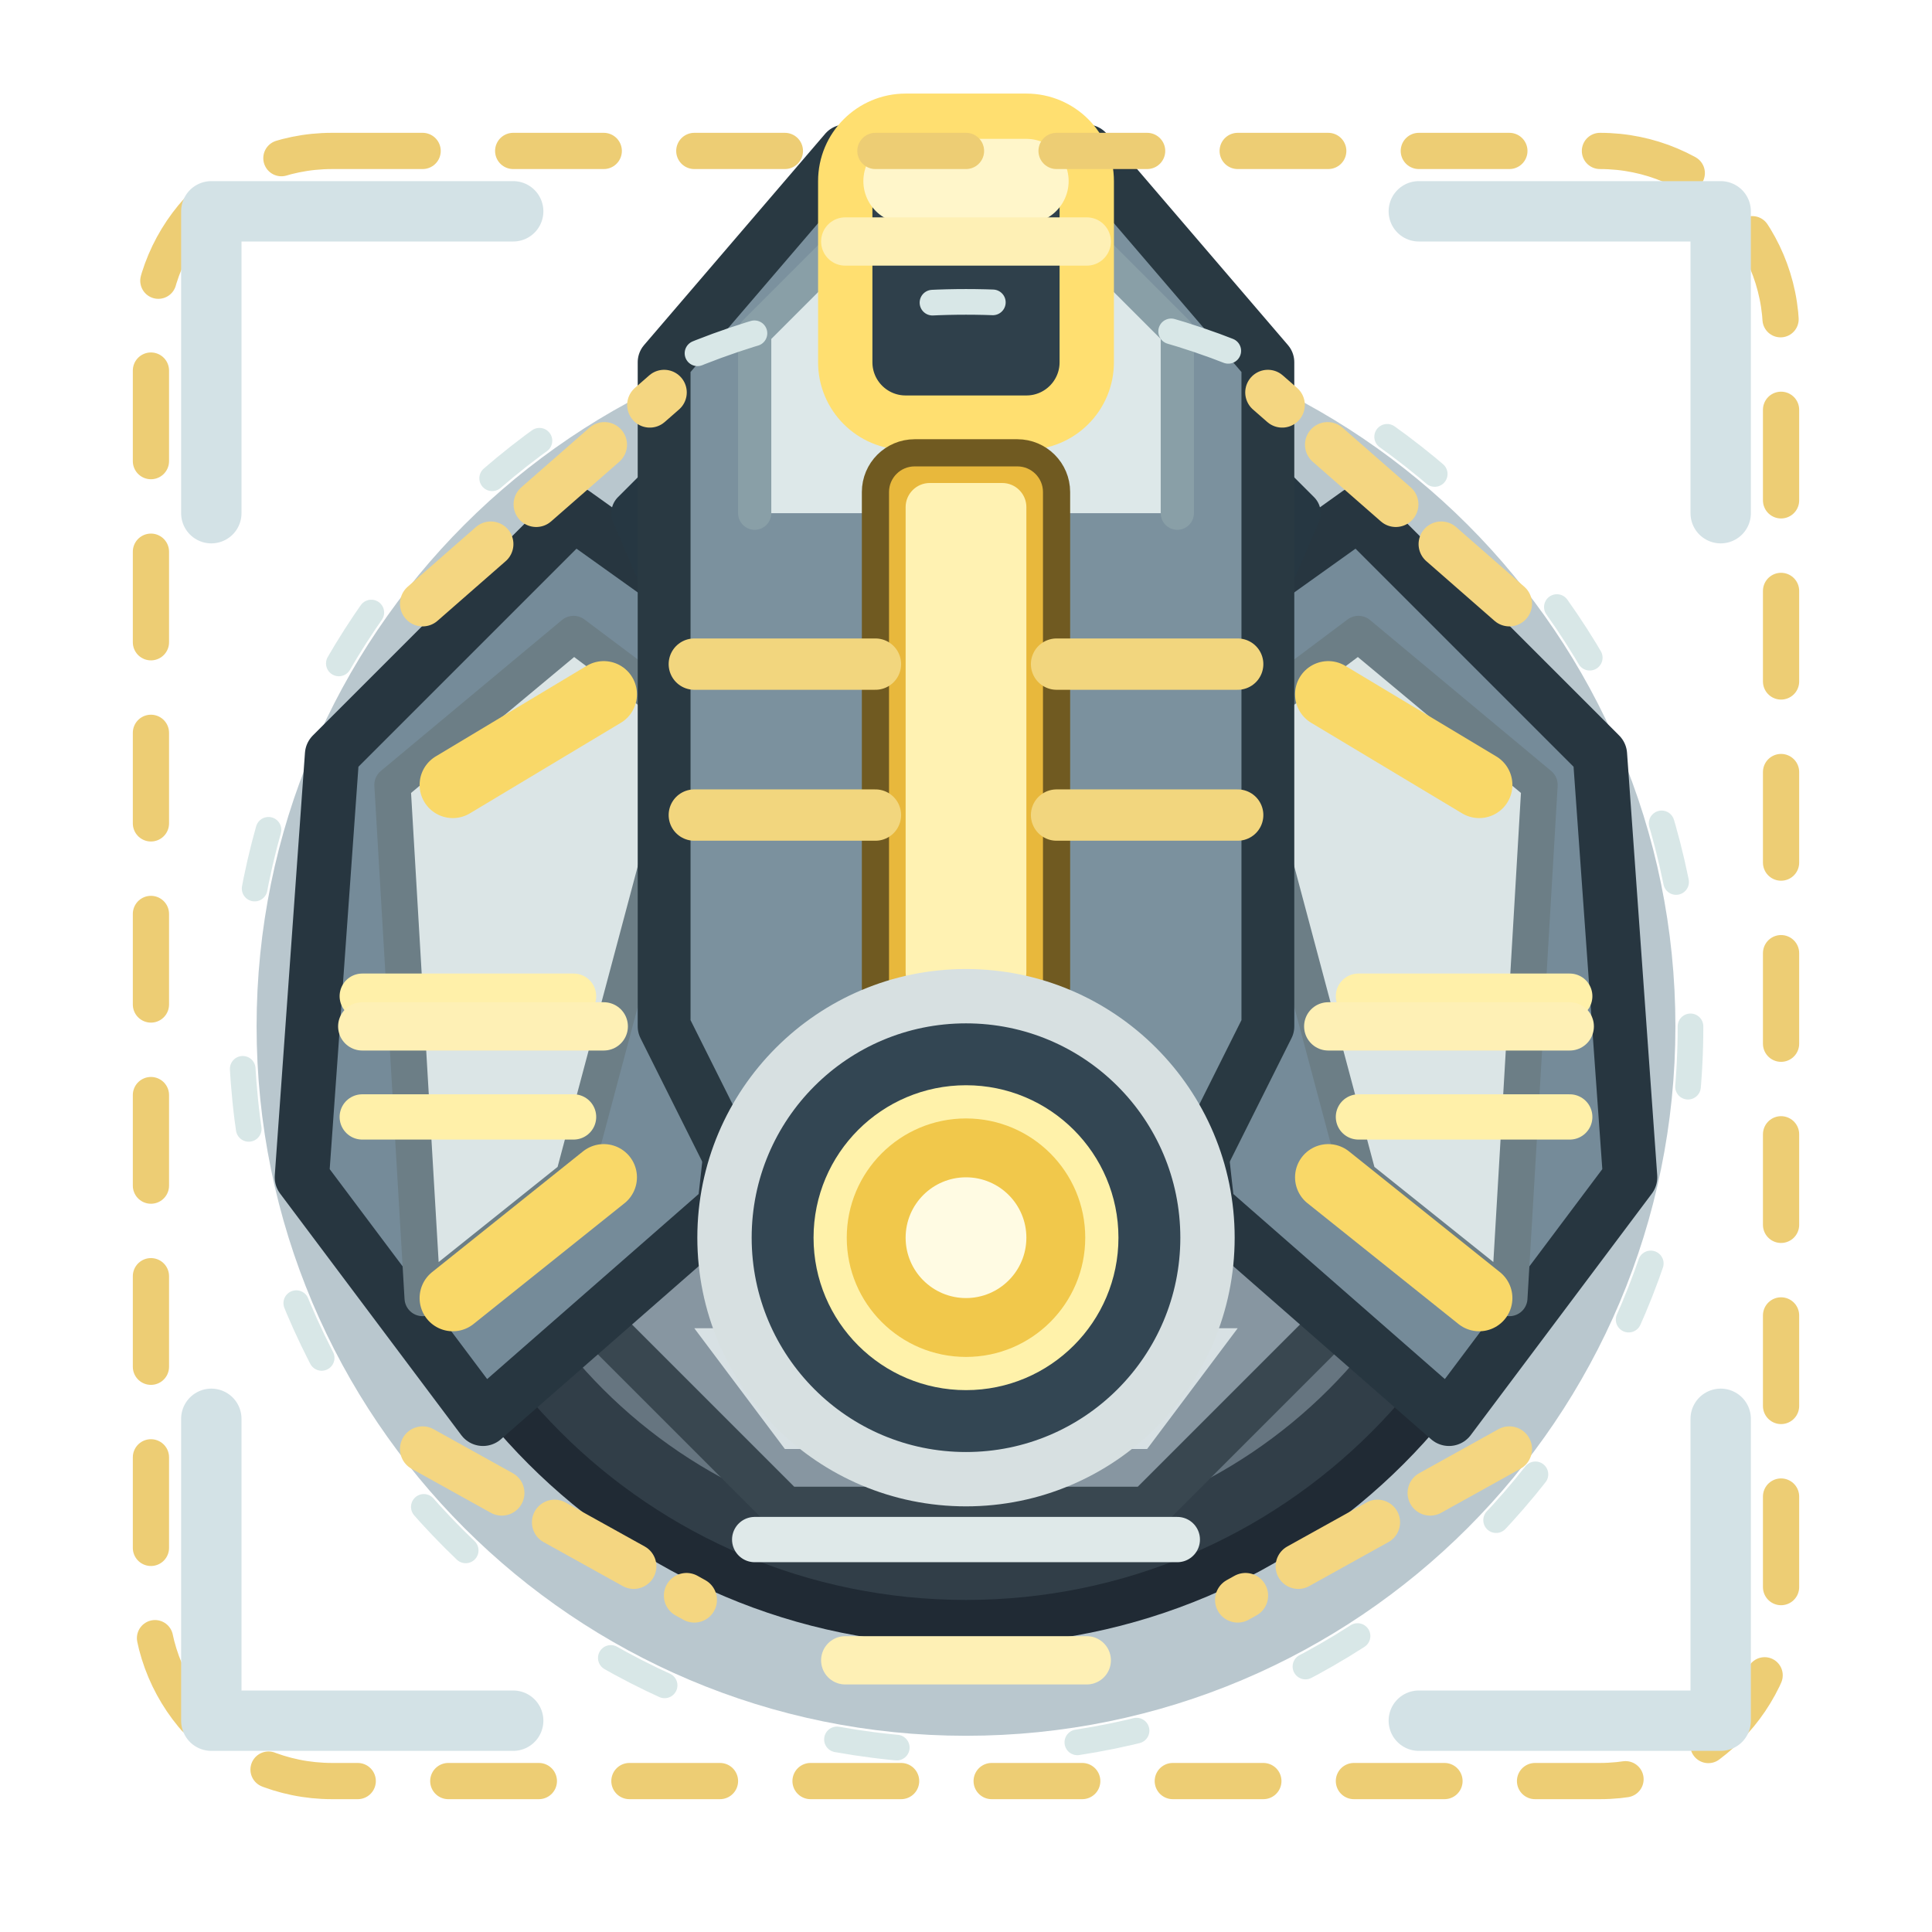
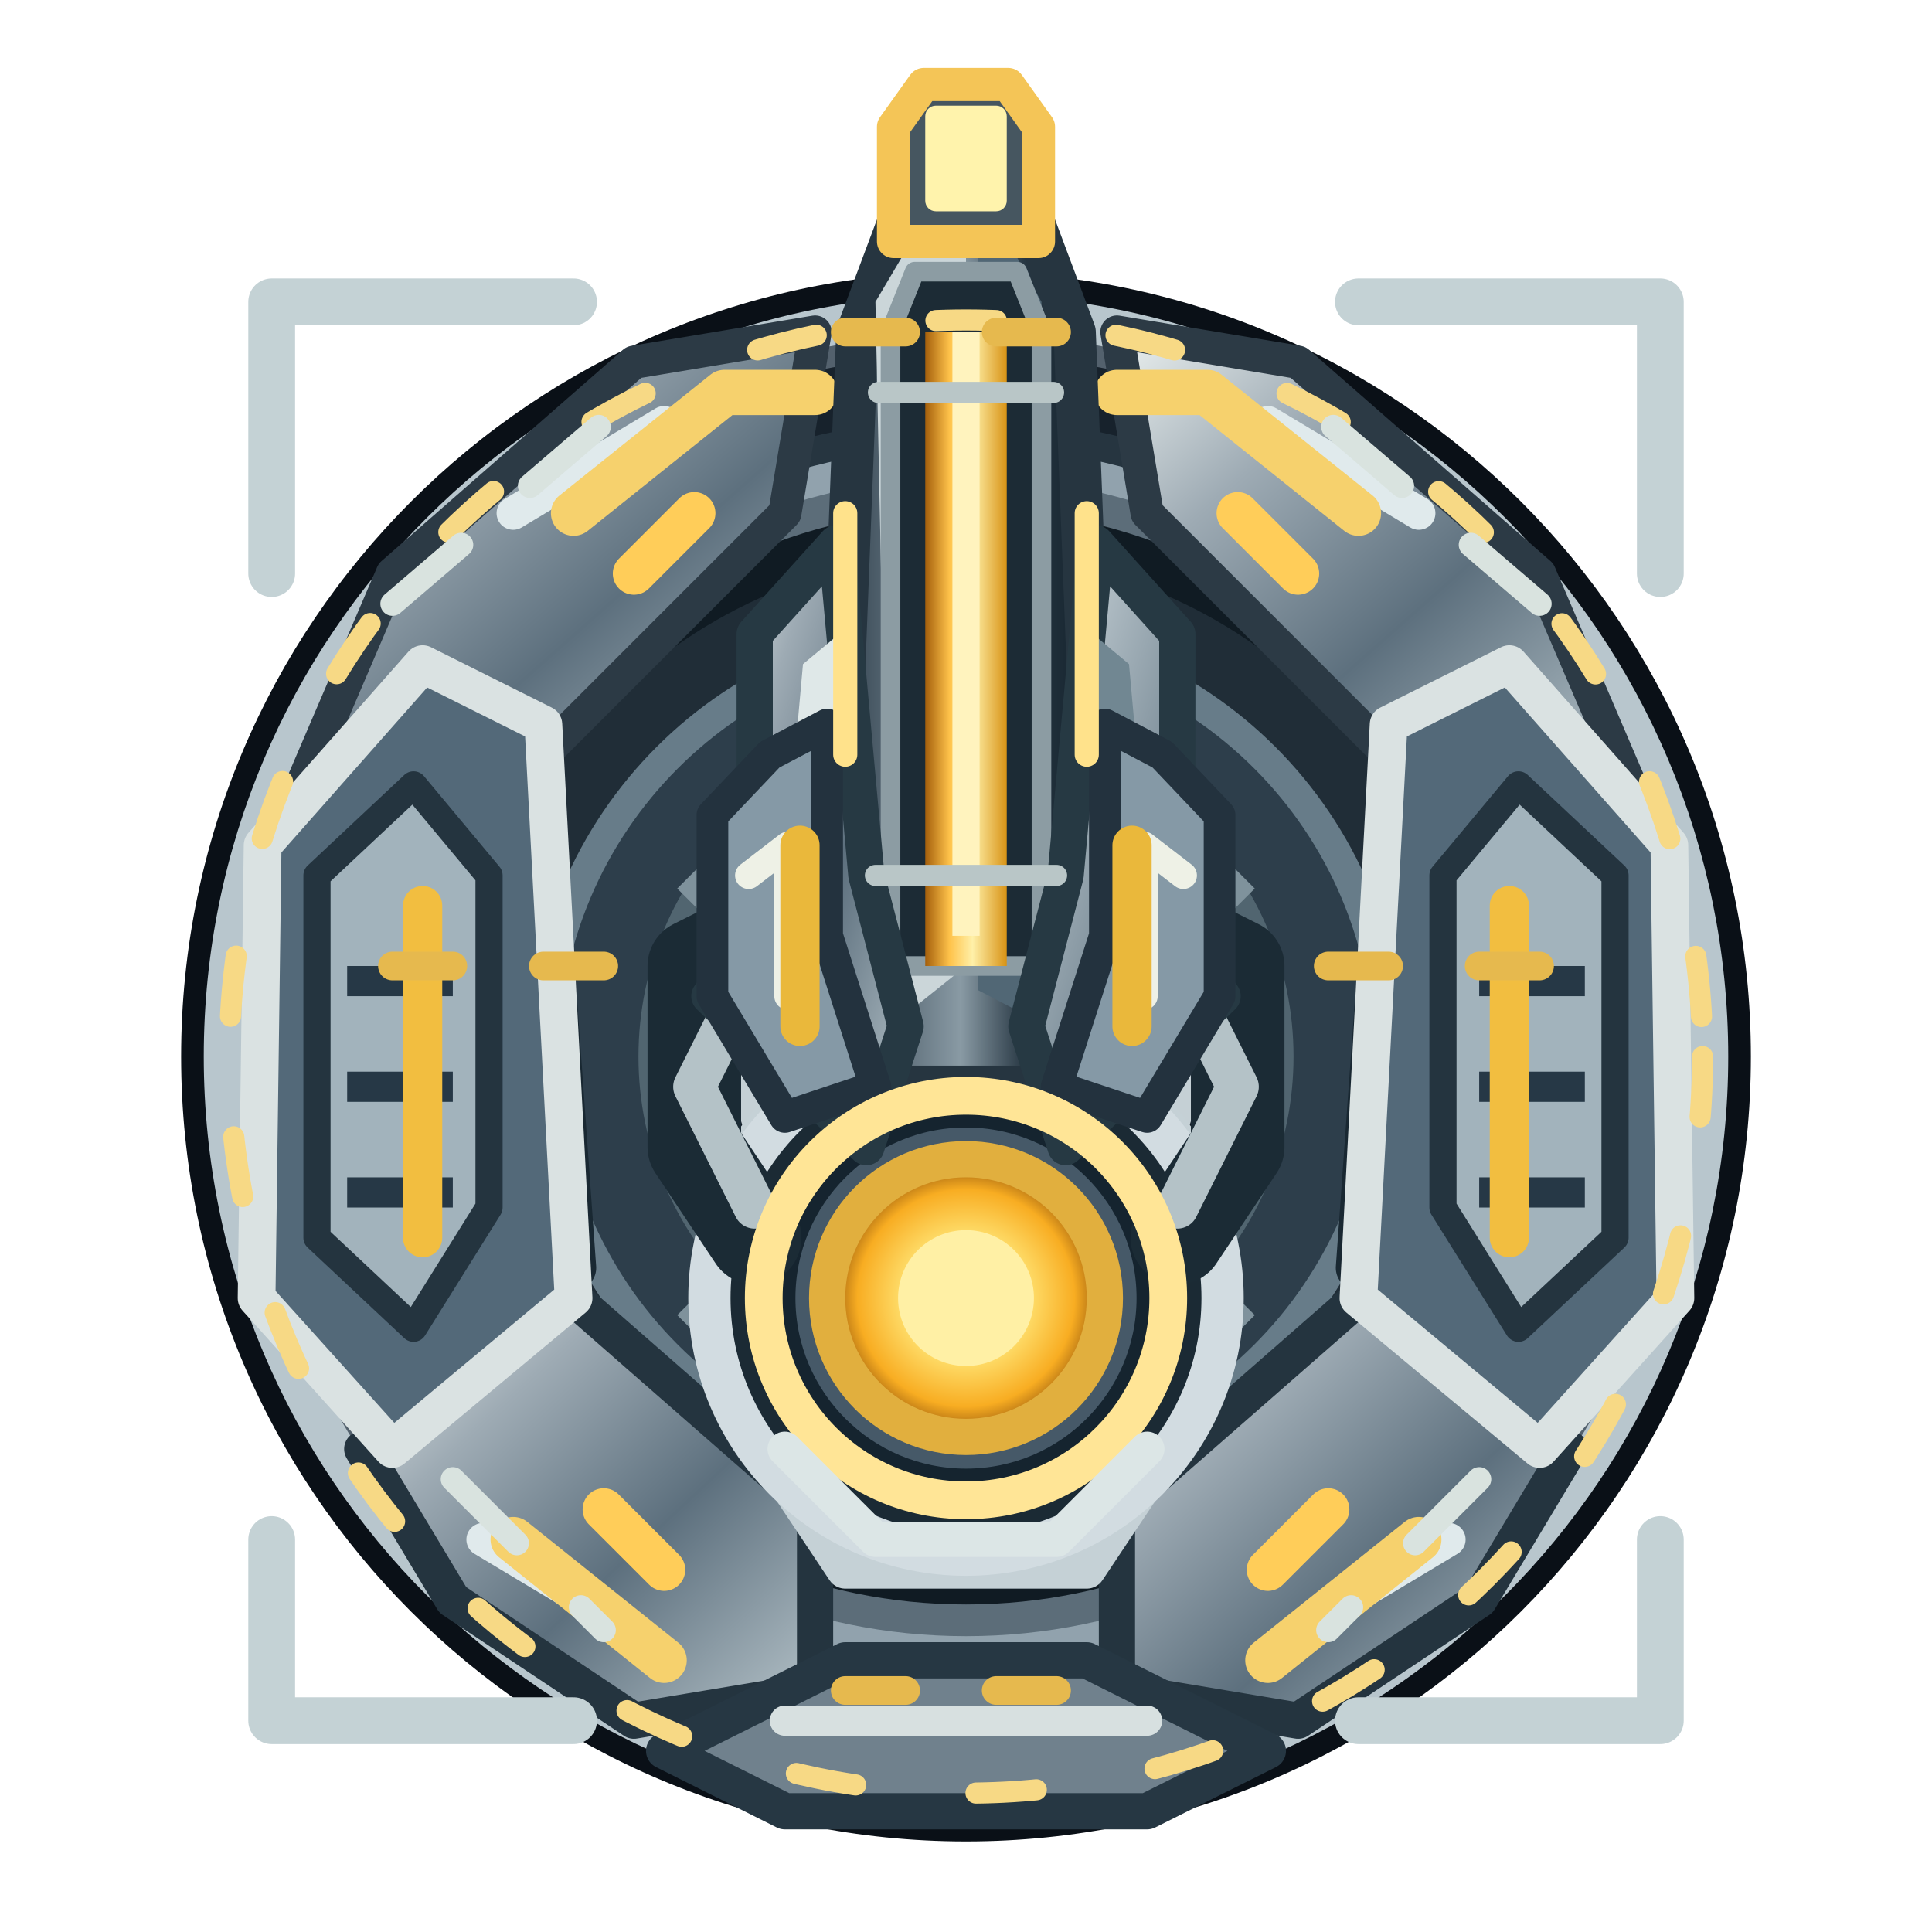
<svg xmlns="http://www.w3.org/2000/svg" width="64" height="64" viewBox="0 0 64 64">
-   <circle cx="32" cy="34" r="22" fill="#202a34" stroke="#b9c7ce" stroke-width="3" />
-   <circle cx="32" cy="34" r="18" fill="#667580" stroke="#313e48" stroke-width="2" />
-   <path d="M14 27l6-6 7 6-3 12-6 6-5-8z M50 27l-6-6-7 6 3 12 6 6 5-8z" fill="#93a1ac" stroke="#3c4954" stroke-width="1.5" />
-   <path d="M15 31l5-5 3 4-2 7-5 3z M49 31l-5-5-3 4 2 7 5 3z" fill="#d2dce0" />
-   <path d="M18 42l8 8h12l8-8-5-5H23z" fill="#8796a1" stroke="#394750" stroke-width="1.5" />
-   <path d="M26 48h12l3-4H23z" fill="#d8e1e4" />
-   <path d="M23 35V12L29 5h6l6 7v23l-9 8z" fill="#c4d0d6" stroke="#35424c" stroke-width="2" stroke-linejoin="round" />
-   <path d="M26 13l5-6v29l-5-4z" fill="#ecf1f2" />
-   <path d="M37 10l2 4v18l-6 4V7z" fill="#788a97" />
-   <path d="M29 13V7h6v6z" fill="#f5d95b" stroke="#6c601f" stroke-width="1" />
-   <path d="M30 4h4l2 5h-8z" fill="#fff1a1" stroke="#d8a928" stroke-width="1" />
-   <rect x="29.5" y="14" width="5" height="17" rx="1" fill="#e1aa22" />
-   <rect x="30.5" y="15" width="3" height="14" rx="0.5" fill="#fff2a3" />
-   <path d="M23 20h4v3h-4z M37 20h4v3h-4z M25 35l7 5 7-5" fill="#f1c843" stroke="#70571e" stroke-width="1" />
-   <circle cx="32" cy="41" r="5" fill="#37444f" stroke="#d2dde1" stroke-width="1.5" />
-   <circle cx="32" cy="41" r="2.7" fill="#f1cd49" />
-   <circle cx="32" cy="41" r="1.2" fill="#fff5bd" />
-   <path d="M13 33h5M46 33h5" stroke="#ffda57" stroke-width="2" stroke-linecap="round" />
+   <defs>
+     <linearGradient id="silver" x1="0" y1="0" x2="1" y2="1">
+       <stop offset="0" stop-color="#edf2f1" />
+       <stop offset=".28" stop-color="#9eabb4" />
+       <stop offset=".6" stop-color="#5d707e" />
+       <stop offset="1" stop-color="#b8c5cb" />
+     </linearGradient>
+     <linearGradient id="edge" x1="0" y1="0" x2="1" y2="1">
+       <stop offset="0" stop-color="#d8e1e5" />
+       <stop offset=".52" stop-color="#82939e" />
+       <stop offset="1" stop-color="#485c69" />
+     </linearGradient>
+     <linearGradient id="darkRail" x1="0" y1="0" x2="1" y2="0">
+       <stop offset="0" stop-color="#2d3d4a" />
+       <stop offset=".48" stop-color="#899aa4" />
+       <stop offset=".72" stop-color="#273743" />
+       <stop offset="1" stop-color="#111f29" />
+     </linearGradient>
+     <linearGradient id="amber" x1="0" y1="0" x2="1" y2="0">
+       <stop offset="0" stop-color="#a45f0b" />
+       <stop offset=".3" stop-color="#ffc34b" />
+       <stop offset=".58" stop-color="#fff0a8" />
+       <stop offset="1" stop-color="#d89316" />
+     </linearGradient>
+     <radialGradient id="reactor">
+       <stop offset="0" stop-color="#fff7cc" />
+       <stop offset=".42" stop-color="#ffe373" />
+       <stop offset=".78" stop-color="#f8ad22" />
+       <stop offset="1" stop-color="#8b500c" />
+     </radialGradient>
+   </defs>
+   <g stroke-linejoin="round">
+     <circle cx="32" cy="35" r="26" fill="#0a1017" />
+     <circle cx="32" cy="35" r="24.6" fill="#53616d" stroke="#b8c6cd" stroke-width="1.3" />
+     <circle cx="32" cy="35" r="22.2" fill="#263540" stroke="#17222c" stroke-width="2.1" />
+     <circle cx="32" cy="35" r="19.7" fill="#5c6d79" stroke="#91a2ad" stroke-width="1" />
+     <circle cx="32" cy="35" r="17.4" fill="#202d37" stroke="#101b23" stroke-width="1.5" />
+     <circle cx="32" cy="35" r="14" fill="#2d3e4b" stroke="#677c89" stroke-width="1" />
+     <circle cx="32" cy="35" r="10.2" fill="#101c26" stroke="#516570" stroke-width="1.3" />
+     <path d="M10 26L13 19L21 12L27 11L26 17L17 26Z" fill="url(#silver)" stroke="#2c3a45" stroke-width="1.1" />
+     <path d="M54 26L51 19L43 12L37 11L38 17L47 26Z" fill="url(#silver)" stroke="#2c3a45" stroke-width="1.1" />
+     <path d="M9 29L13 25L18 28L19 42L14 46L9 42Z" fill="url(#edge)" stroke="#192832" stroke-width="1.5" />
+     <path d="M55 29L51 25L46 28L45 42L50 46L55 42Z" fill="url(#edge)" stroke="#192832" stroke-width="1.5" />
+     <path d="M12 48L19 43L27 50L27 56L21 57L15 53Z" fill="url(#silver)" stroke="#24343f" stroke-width="1.2" />
+     <path d="M52 48L45 43L37 50L37 56L43 57L49 53Z" fill="url(#silver)" stroke="#24343f" stroke-width="1.2" />
+     <path d="M28 55H36L42 58L38 60H26L22 58Z" fill="#70818d" stroke="#263743" stroke-width="1.2" />
+     <path d="M12 29L14 27L17 30V41L14 44L12 41Z M52 29L50 27L47 30V41L50 44L52 41Z" fill="#394a57" />
+     <path d="M17 17L22 14M47 17L42 14M16 51L21 54M48 51L43 54" stroke="#e0eaec" stroke-width="1.1" stroke-linecap="round" />
+     <path d="M17 32V38M47 32V38" stroke="#152630" stroke-width="2.5" />
+     <path d="M16.5 34.8V38.1M47.5 34.8V38.1" stroke="#f4bf34" stroke-width="1.9" stroke-linecap="round" />
+     <path d="M21 19L23 17M43 19L41 17M20 50L22 52M44 50L42 52" stroke="#ffcd59" stroke-width="1.4" stroke-linecap="round" />
+     <path d="M28 13H36M26 57H38" stroke="#d7e0e0" stroke-width="1" stroke-linecap="round" />
+     <path d="M23 30L25 28M41 30L39 28M23 43L25 45M41 43L39 45" stroke="#7f929c" stroke-width="1.6" />
+     <circle cx="32" cy="35" r="7.2" fill="#293946" stroke="#c5d0d5" stroke-width="1.1" />
+     <circle cx="32" cy="35" r="4.5" fill="#182731" stroke="#8197a2" stroke-width="1" />
+   </g>
+   <g stroke-linejoin="round">
+     <path d="M8.7 28L14 22L18 24L19 43L13 48L8.5 43Z M55.3 28L50 22L46 24L45 43L51 48L55.5 43Z" fill="#536979" stroke="#dae2e2" stroke-width="1.25" />
+     <path d="M10.5 29L13.7 26L16.2 29V40L13.7 44L10.5 41Z M53.5 29L50.3 26L47.8 29V40L50.3 44L53.5 41Z" fill="#a2b3bc" stroke="#24343f" stroke-width=".9" />
+     <path d="M11.5 32.5H15M11.5 36H15M11.5 39.5H15M49 32.5H52.5M49 36H52.5M49 39.5H52.5" stroke="#263846" stroke-width="1" />
+     <path d="M14 30V41M50 30V41" stroke="#f2be40" stroke-width="1.3" stroke-linecap="round" />
+     <path d="M19 17L24 13H27M45 17L40 13H37M17 51L22 55M47 51L42 55" fill="none" stroke="#f6d16d" stroke-width="1.5" stroke-linecap="round" />
+   </g>
  <g stroke-linejoin="round" stroke-linecap="round">
-     <path d="M11 25L19 17L26 22L24 40L16 47L10 39z M53 25L45 17L38 22L40 40L48 47L54 39z" fill="#758b99" stroke="#273640" stroke-width="1.8" />
-     <path d="M13 26l6-5 4 3-4 15-5 4z M51 26l-6-5-4 3 4 15 5 4z" fill="#dbe5e6" stroke="#6c7e86" stroke-width="1.2" />
-     <path d="M15 26l5-3M49 26l-5-3M15 43l5-4M49 43l-5-4" stroke="#f9d868" stroke-width="2.2" />
-     <path d="M12 33h7M45 33h7M12 37h7M45 37h7" stroke="#fff0a9" stroke-width="1.5" />
-     <path d="M21 17l7-7h8l7 7-3 7H24z" fill="#627984" stroke="#263742" stroke-width="1.5" />
-     <path d="M23 15l7-5h4l7 5" fill="none" stroke="#eed577" stroke-width="1.8" />
-     <path d="M22 34V12L28 5H36L42 12V34L39 40H25z" fill="#7b919e" stroke="#293942" stroke-width="1.75" />
-     <path d="M25 17V11l5-5h4l5 5v6" fill="#dde8e9" stroke="#899fa7" stroke-width="1.1" />
-     <rect x="28" y="4" width="8" height="10" rx="2" fill="#2f404b" stroke="#ffdf70" stroke-width="1.8" />
-     <path d="M30 6h4" stroke="#fff6ca" stroke-width="2.8" />
-     <rect x="29" y="15" width="6" height="19" rx="1.3" fill="#e8b83c" stroke="#705a21" stroke-width=".9" />
-     <rect x="30" y="16" width="4" height="17" rx=".8" fill="#fff2b2" />
-     <path d="M23 22h6M35 22h6M23 27h6M35 27h6" stroke="#f2d67e" stroke-width="1.7" />
-     <circle cx="32" cy="41" r="8" fill="#334653" stroke="#d7e0e1" stroke-width="1.8" />
-     <circle cx="32" cy="41" r="4.5" fill="#f1c84b" stroke="#fff2aa" stroke-width="1.1" />
-     <circle cx="32" cy="41" r="2" fill="#fffbe3" />
-     <path d="M25 51h14" stroke="#dfe9e9" stroke-width="1.5" />
+     <path d="M24 39L28 34H36L40 39V46L36 52H28L24 46Z" fill="#304451" stroke="#c5d1d6" stroke-width="1.25" />
+     <path d="M26 40L30 36H34L38 40V47L35 50H29L26 47Z" fill="#647780" stroke="#1b2b35" stroke-width="1" />
+     <circle cx="32" cy="43" r="8.5" fill="#1b2a34" stroke="#d2dce1" stroke-width="1.4" />
+     <circle cx="32" cy="43" r="6.2" fill="#465968" stroke="#15242f" stroke-width="1.1" />
+     <circle cx="32" cy="43" r="4.6" fill="url(#reactor)" stroke="#e1af3e" stroke-width="1.2" />
+     <circle cx="32" cy="43" r="2.25" fill="#fff0a5" />
+     <path d="M25 41L23 38L23 32L27 30L30 35M39 41L41 38L41 32L37 30L34 35" fill="none" stroke="#1b2b35" stroke-width="3.1" />
+     <path d="M25 40L23 36L25 32M39 40L41 36L39 32" fill="none" stroke="#b4c2c7" stroke-width="1.4" />
+     <path d="M27.6 31.5L28.4 11L29.9 7H34.1L35.6 11L36.4 31.5L34.5 36H29.5Z" fill="url(#darkRail)" stroke="#263540" stroke-width="1.4" />
+     <path d="M29 10L30.3 7.8H32V32L29.5 34Z" fill="#cbd6d9" />
+     <path d="M34.5 10L33.4 8H32.4V32.8L34.7 34Z" fill="#516775" />
+     <path d="M29.5 11L30.3 9H33.7L34.5 11V32H29.5Z" fill="#1c2b35" stroke="#8c9ca3" stroke-width=".65" />
+     <path d="M30.65 11H33.35V32H30.65Z" fill="url(#amber)" />
+     <path d="M31.55 11H32.45V31H31.55Z" fill="#fff3be" />
+     <path d="M27.7 18L25 21V31L23.5 33L28.7 38L30 34L28.7 29Z" fill="url(#silver)" stroke="#263943" stroke-width="1.2" />
+     <path d="M36.3 18L39 21V31L40.5 33L35.3 38L34 34L35.3 29Z" fill="url(#edge)" stroke="#263943" stroke-width="1.2" />
+     <path d="M26.6 22L27.8 21V30L25.7 32Z" fill="#dfe8e8" />
+     <path d="M37.4 22L36.2 21V30L38.3 32Z" fill="#718792" />
+     <path d="M26.6 33L28.3 35M37.4 33L35.7 35" stroke="#f6c34b" stroke-width="1.6" stroke-linecap="round" />
+     <path d="M29.6 8V4.2L30.6 2.8H33.4L34.4 4.2V8Z" fill="#465660" stroke="#f4c557" stroke-width="1.1" />
+     <rect x="30.65" y="3.5" width="2.7" height="3.5" rx=".35" fill="#fff3ac" />
+     <path d="M29.1 13H34.9M29 29H35" stroke="#b9c6c7" stroke-width=".7" />
  </g>
-   <g fill="none" stroke-linecap="round" stroke-linejoin="round">
-     <rect x="5" y="5" width="54" height="54" rx="6" stroke="#edcd74" stroke-width="1.2" stroke-dasharray="3 3" />
-     <path d="M7 17V7H17 M47 7H57V17 M7 47V57H17 M47 57H57V47" stroke="#d3e2e6" stroke-width="2" />
-     <path d="M14 20L22 13 M50 20L42 13 M14 48L23 53 M50 48L41 53" stroke="#f4d681" stroke-width="1.5" stroke-dasharray="3 2" />
-     <path d="M12 34H20M44 34H52 M28 8H36 M28 55H36" stroke="#fef0b5" stroke-width="1.6" />
-     <circle cx="32" cy="34" r="24" stroke="#d8e7e7" stroke-width=".85" stroke-dasharray="2 6" />
+   <g stroke-linejoin="round" stroke-linecap="round">
+     <path d="M25.5 25L23.6 27V33L26 37L29 36L27.4 31V24Z M38.5 25L40.4 27V33L38 37L35 36L36.6 31V24Z" fill="#8599a6" stroke="#23323e" stroke-width="1.05" />
+     <path d="M24.8 29L26.1 28V33M39.2 29L37.9 28V33" fill="none" stroke="#eef1e6" stroke-width=".9" />
+     <path d="M26.5 28V34M37.5 28V34" stroke="#eab83b" stroke-width="1.3" stroke-linecap="round" />
+     <path d="M28 17V25M36 17V25" stroke="#ffe28b" stroke-width=".8" />
+     <circle cx="32" cy="43" r="6.7" fill="none" stroke="#ffe596" stroke-width="1.25" />
+     <path d="M26 48L29 51H35L38 48" fill="none" stroke="#dce6e6" stroke-width="1.15" />
+   </g>
+   <g fill="none" stroke-linejoin="round" stroke-linecap="round">
+     <path d="M9 19V10H19M45 10H55V19M9 51V57H19M45 57H55V51" stroke="#c4d2d5" stroke-width="1.55" />
+     <circle cx="32" cy="35" r="24.4" stroke="#f7d985" stroke-width=".7" stroke-dasharray="2 4" />
+     <path d="M13 32H20M44 32H51M28 11H36M28 56H36" stroke="#e6b94e" stroke-width=".95" stroke-dasharray="2 3" />
+     <path d="M13 20L20 14M51 20L44 14M15 49L20 54M49 49L44 54" stroke="#d9e3df" stroke-width=".8" stroke-dasharray="3 3" />
  </g>
</svg>
